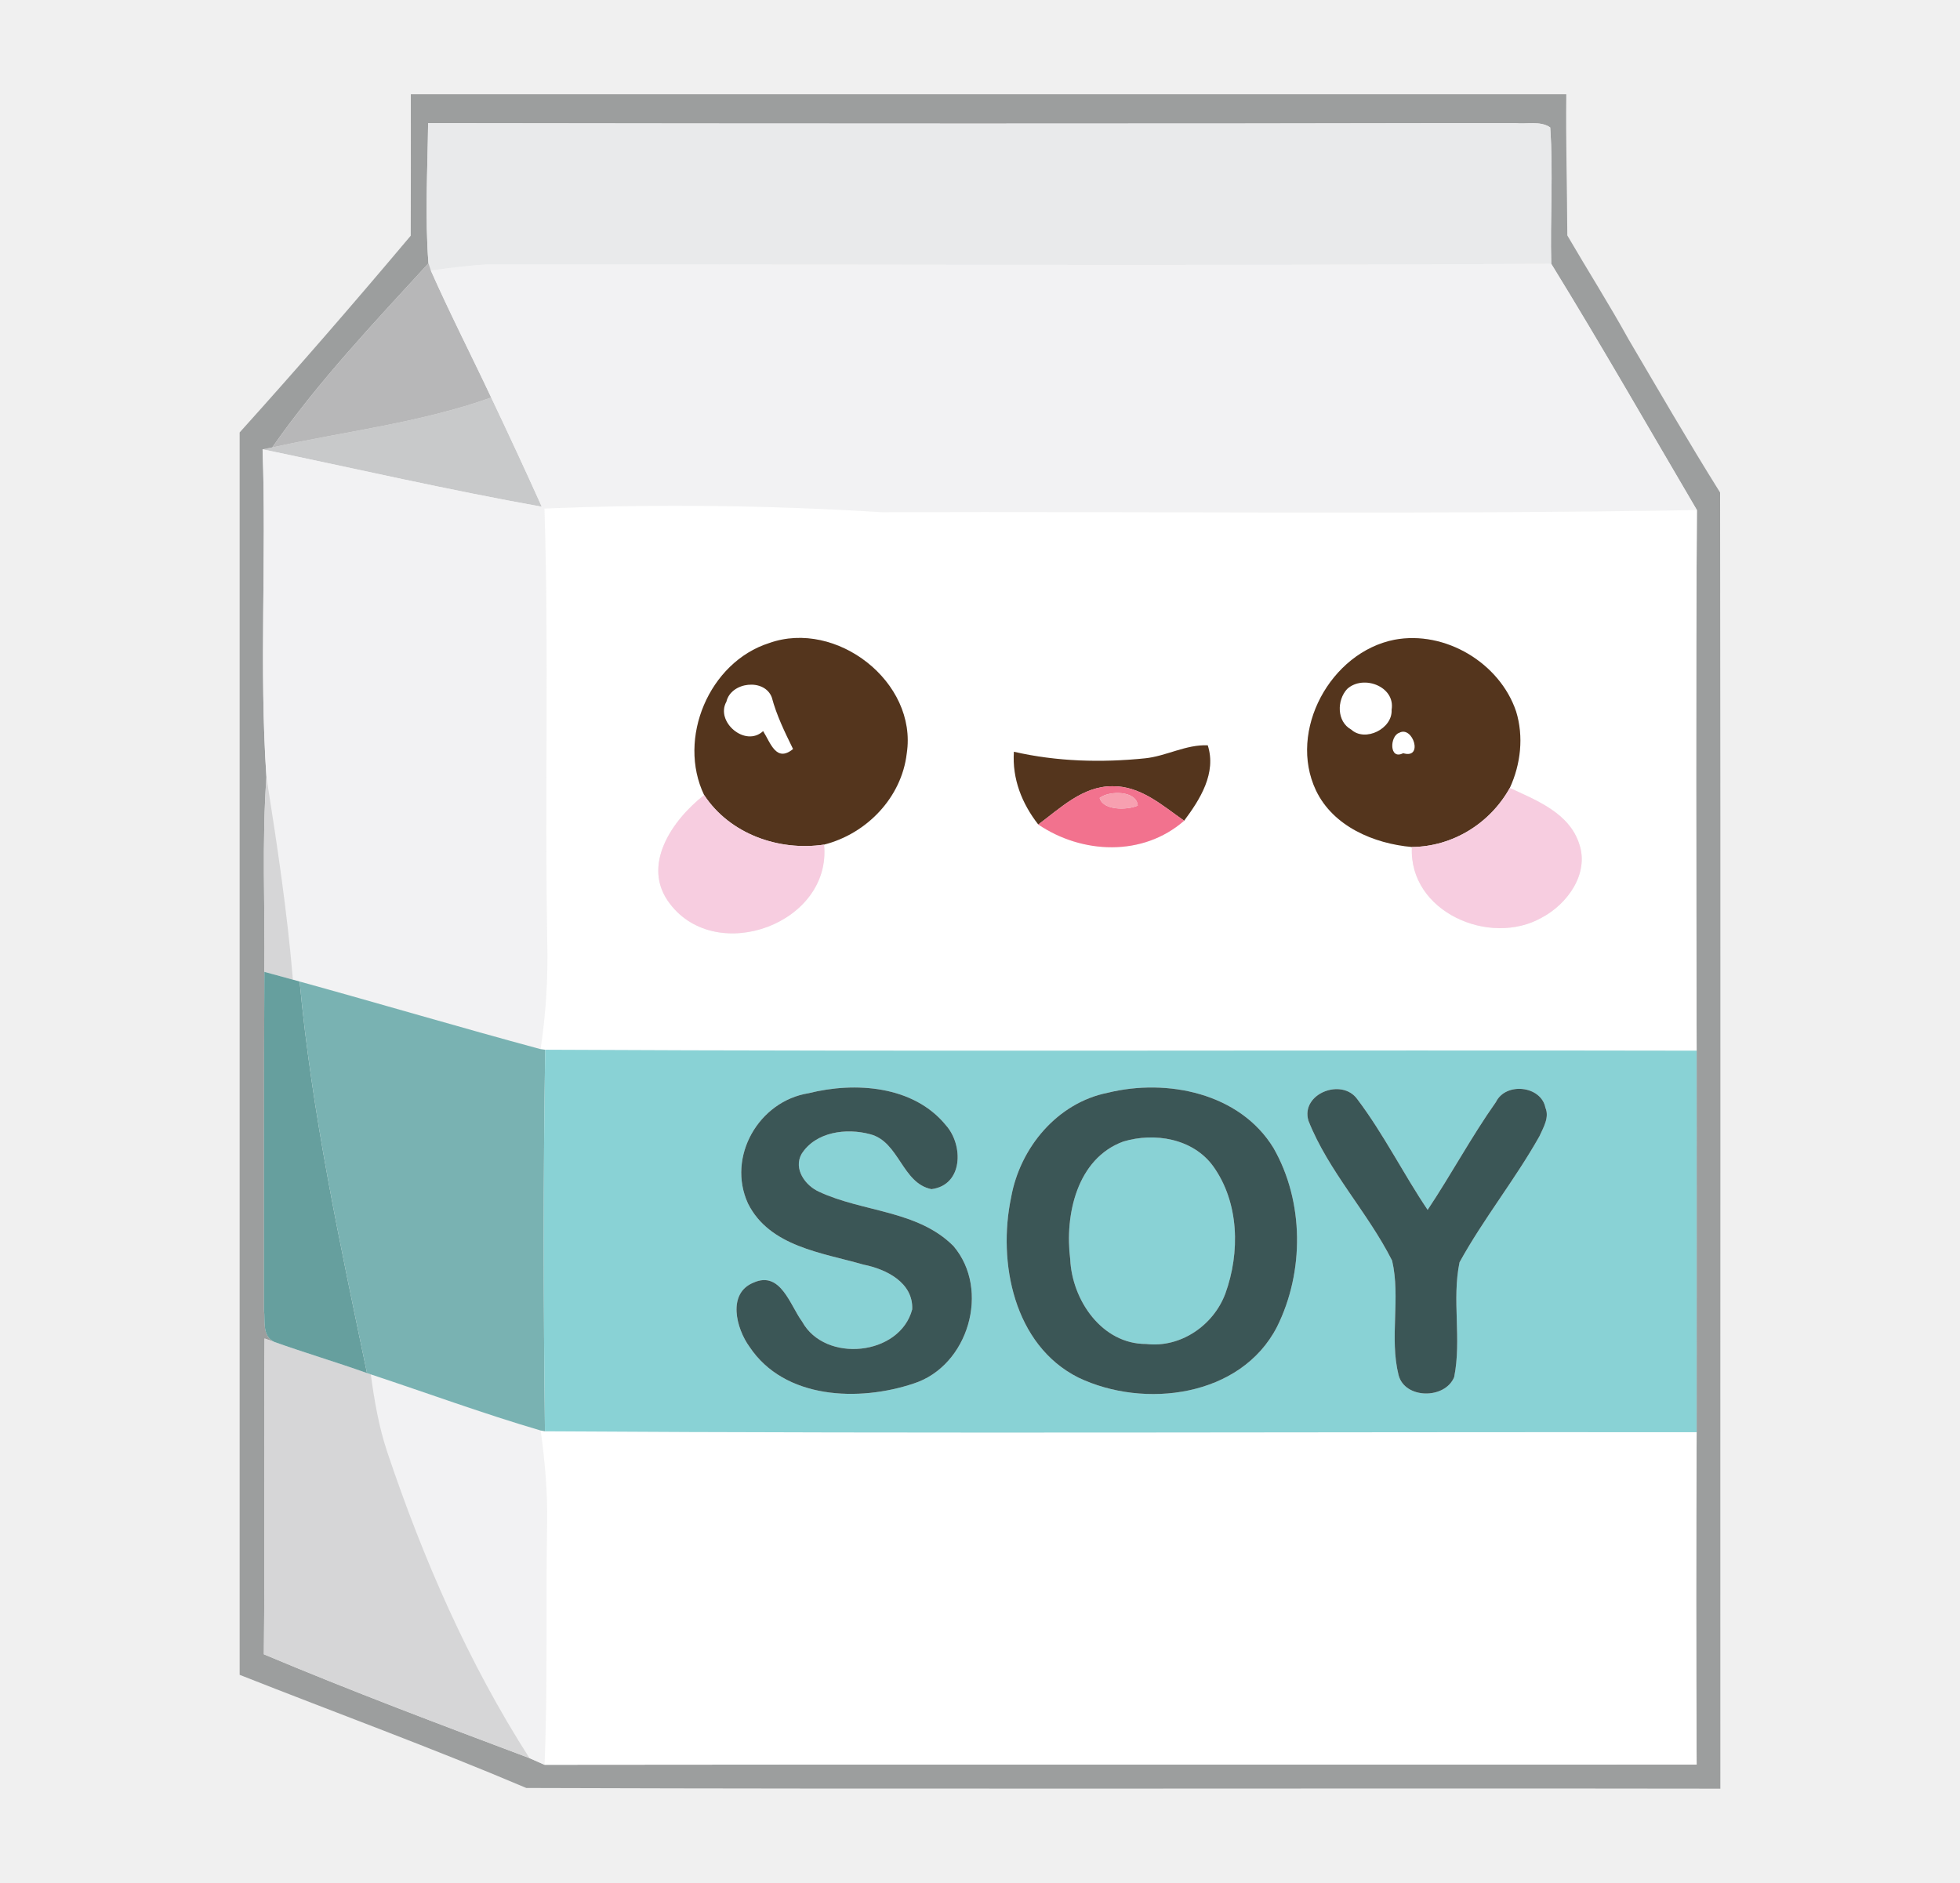
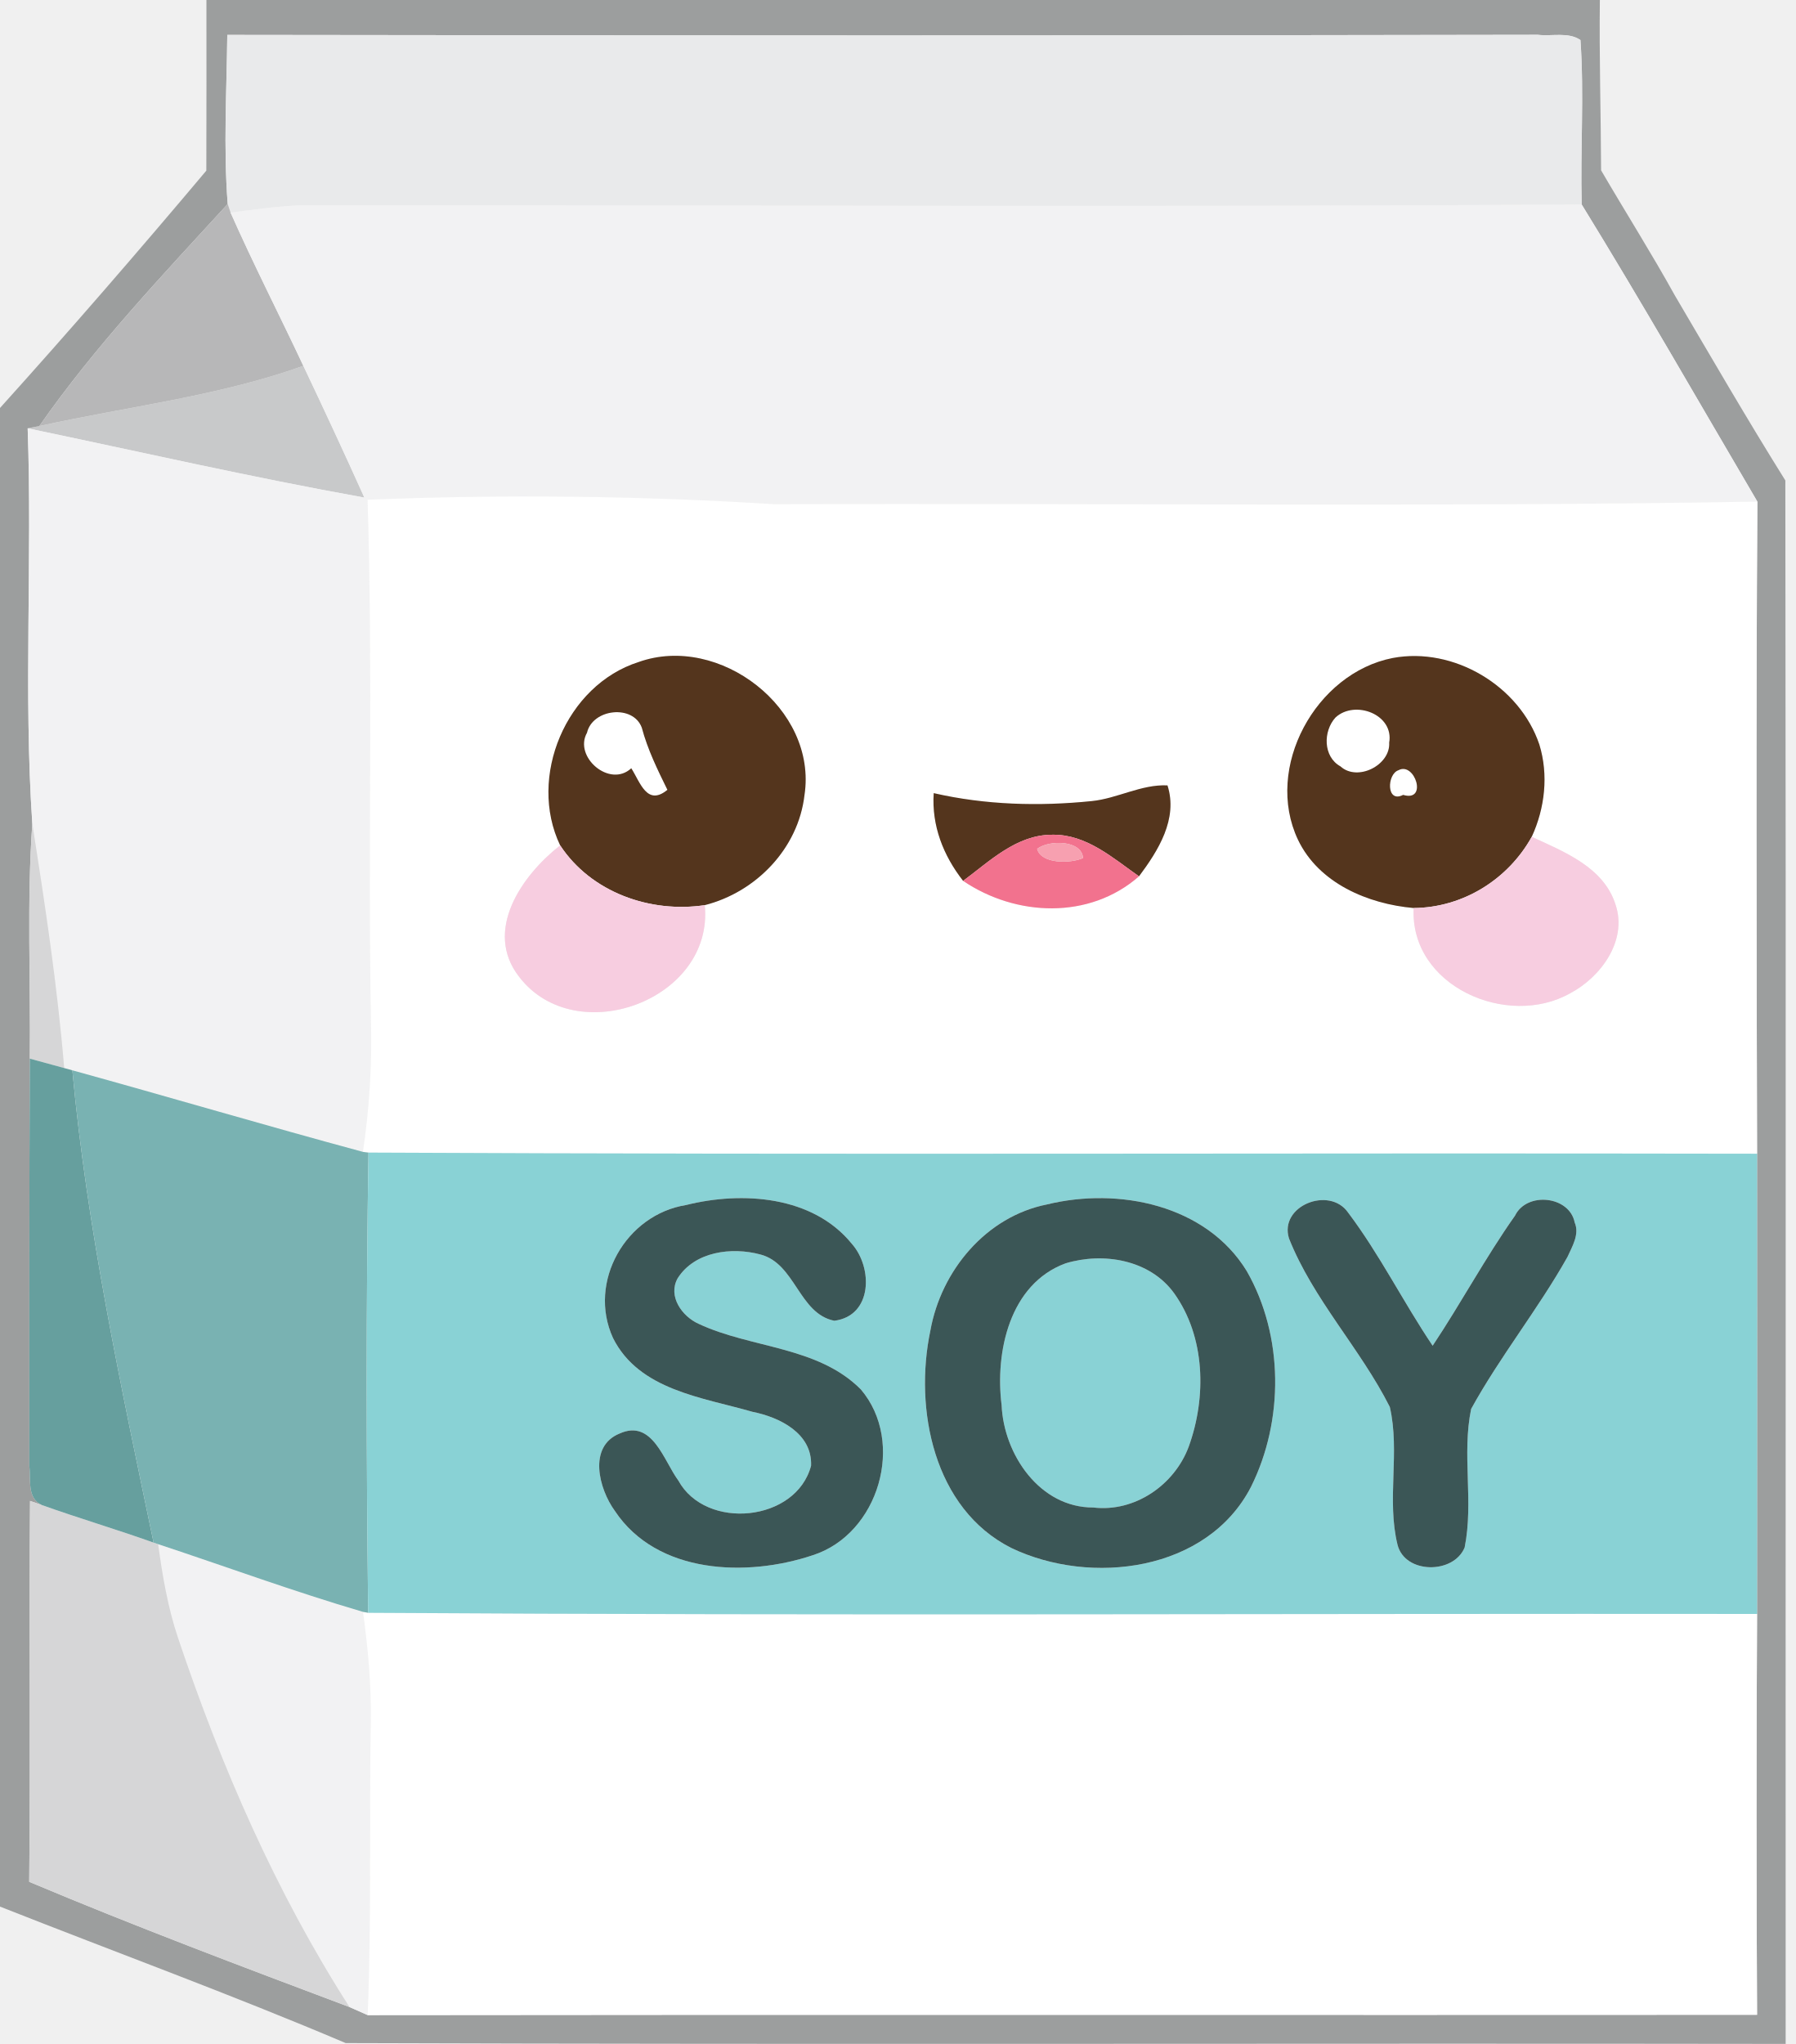
- <svg xmlns="http://www.w3.org/2000/svg" height="220pt" viewBox="0 0 229 220" width="229pt">
-   <path d="m57.39 46.45c2.01 4.23 3.99 8.49 5.91 12.76-10.93-1.96-21.76-4.44-32.62-6.71.28-.06.85-.17 1.13-.22 8.53-1.88 17.31-2.88 25.58-5.83z" fill="#c8c9ca" />
-   <path d="m48 11.01h135c-.07 5.5.1 11 .12 16.5 2.36 4.05 4.87 8.01 7.14 12.11 3.53 6 7.02 12.03 10.71 17.93.07 50.48.01 100.96.03 151.45-46.5-.07-93.01.08-139.51-.08-11.04-4.69-22.33-8.81-33.49-13.22 0-48.39 0-96.78 0-145.17 6.8-7.54 13.45-15.22 19.99-22.99.02-5.51.01-11.02.01-16.53m2.02 3.38c-.06 5.46-.38 10.93.04 16.38-6.34 6.92-12.87 13.8-18.25 21.51-.28.05-.85.16-1.13.22.46 12.76-.41 25.56.45 38.3-.54 7.58-.16 15.17-.24 22.76-.07 13.16-.04 26.32-.05 39.48.17 1.28-.26 3.08 1.21 3.76l-1.14-.4c-.1 12.3.05 24.6-.08 36.9 10.24 4.31 20.64 8.22 31.03 12.13.44.2 1.32.59 1.76.78 44.87-.06 89.74 0 134.61-.03-.07-12.94-.07-25.88 0-38.83 0-14.86.01-29.72 0-44.58-.05-21.06-.11-42.12.03-63.17-5.65-9.61-11.18-19.29-17.02-28.78-.14-5.31.25-10.63-.12-15.93-1.17-.81-2.79-.34-4.14-.51-42.32.09-84.64.07-126.96.01z" fill="#9c9e9e" />
-   <path d="m50.02 14.39c42.32.06 84.64.08 126.96-.01 1.35.17 2.97-.3 4.14.51.37 5.3-.02 10.62.12 15.93-41.4.27-82.82.05-124.23.08-2.23.11-4.45.41-6.67.71-.07-.21-.21-.63-.28-.84-.42-5.45-.1-10.92-.04-16.38z" fill="#e9eaeb" />
-   <path d="m31.81 52.28c5.38-7.71 11.91-14.59 18.25-21.51.07.21.21.63.28.84 2.22 5.01 4.72 9.88 7.05 14.84-8.27 2.95-17.05 3.95-25.58 5.83z" fill="#b7b7b8" />
-   <path d="m50.34 31.61c2.22-.3 4.44-.6 6.67-.71 41.41-.03 82.83.19 124.23-.08 5.84 9.49 11.37 19.17 17.02 28.78-31.74.54-63.5.14-95.25.25-13.11-.82-26.27-.97-39.4-.43.54 16.86.02 33.73.33 50.59.11 4.21-.16 8.41-.78 12.58-9.41-2.54-18.76-5.31-28.15-7.9-.2-.05-.6-.16-.79-.22-.66-7.93-1.85-15.81-3.09-23.67-.86-12.74.01-25.54-.45-38.3 10.86 2.27 21.69 4.75 32.62 6.71-1.92-4.27-3.9-8.53-5.91-12.76-2.33-4.96-4.83-9.83-7.05-14.84z" fill="#f2f2f3" />
-   <path d="m45.25 169.68c-.99-2.94-1.51-6.02-1.93-9.09 6.62 2.19 13.17 4.6 19.85 6.56.49 3.59.82 7.21.75 10.83-.16 9.41.09 18.83-.3 28.23-.44-.19-1.32-.58-1.76-.78-7.12-11.1-12.42-23.27-16.61-35.75z" fill="#f2f2f3" />
-   <g fill="#fff">
-     <path d="m63.61 59.42c13.13-.54 26.29-.39 39.4.43 31.75-.11 63.51.29 95.25-.25-.14 21.05-.08 42.11-.03 63.17-44.85-.09-89.69.12-134.53-.11-.14-.01-.41-.05-.54-.07.62-4.17.89-8.37.78-12.58-.31-16.86.21-33.73-.33-50.59m18.66 33.48c-3.69 2.88-7.47 8.26-3.97 12.74 5.49 7.16 18.89 2.24 17.98-6.95 4.97-1.26 9.06-5.49 9.66-10.65 1.28-8.37-8.25-15.69-16.07-12.9-7.02 2.23-10.77 11.15-7.6 17.76m71.48-.55c2.01 4.22 6.78 6.23 11.21 6.62-.38 7.58 9.09 11.69 15.16 8.26 2.98-1.57 5.57-5.11 4.4-8.59-1.15-3.63-4.97-5.11-8.12-6.57 1.28-2.77 1.64-6 .74-8.93-1.91-5.69-8.3-9.5-14.21-8.39-7.46 1.46-12.48 10.62-9.18 17.6m-19.98-3.74c-5.1.52-10.3.38-15.31-.77-.21 3.15.93 6.05 2.85 8.5 5.11 3.46 12.22 3.78 17.04-.44 1.86-2.49 3.8-5.56 2.76-8.81-2.53-.12-4.85 1.27-7.34 1.52z" />
-     <path d="m84.87 81.99c.54-2.33 4.47-2.77 5.31-.49.56 2.11 1.52 4.06 2.48 6.02-1.97 1.62-2.63-.72-3.5-2.09-2.08 1.94-5.61-1.1-4.29-3.44z" />
-     <path d="m157.39 80.51c1.88-1.73 5.68-.3 5.2 2.44.13 2.18-3.07 3.8-4.72 2.3-1.7-.94-1.69-3.42-.48-4.74z" />
-     <path d="m163.49 85.62c1.58-.86 2.87 3.12.45 2.39-1.65.85-1.58-2.02-.45-2.39z" />
-     <path d="m63.17 167.15.5.09c44.85.29 89.71.06 134.56.11-.07 12.95-.07 25.89 0 38.83-44.87.03-89.74-.03-134.61.03.39-9.4.14-18.82.3-28.23.07-3.62-.26-7.24-.75-10.83z" />
+ <svg xmlns="http://www.w3.org/2000/svg" width="100%" height="100%" viewBox="0 0 174 198" version="1.1" xml:space="preserve" style="fill-rule:evenodd;clip-rule:evenodd;stroke-linejoin:round;stroke-miterlimit:2;">
+   <g transform="matrix(1,0,0,1,-28,-11.01)">
+     <path d="M57.39,46.45C59.4,50.68 61.38,54.94 63.3,59.21C52.37,57.25 41.54,54.77 30.68,52.5C30.96,52.44 31.53,52.33 31.81,52.28C40.34,50.4 49.12,49.4 57.39,46.45Z" style="fill:rgb(200,201,202);fill-rule:nonzero;" />
+     <path d="M48,11.01L183,11.01C182.93,16.51 183.1,22.01 183.12,27.51C185.48,31.56 187.99,35.52 190.26,39.62C193.79,45.62 197.28,51.65 200.97,57.55C201.04,108.03 200.98,158.51 201,209C154.5,208.93 107.99,209.08 61.49,208.92C50.45,204.23 39.16,200.11 28,195.7L28,50.53C34.8,42.99 41.45,35.31 47.99,27.54C48.01,22.03 48,16.52 48,11.01M50.02,14.39C49.96,19.85 49.64,25.32 50.06,30.77C43.72,37.69 37.19,44.57 31.81,52.28C31.53,52.33 30.96,52.44 30.68,52.5C31.14,65.26 30.27,78.06 31.13,90.8C30.59,98.38 30.97,105.97 30.89,113.56C30.82,126.72 30.85,139.88 30.84,153.04C31.01,154.32 30.58,156.12 32.05,156.8L30.91,156.4C30.81,168.7 30.96,181 30.83,193.3C41.07,197.61 51.47,201.52 61.86,205.43C62.3,205.63 63.18,206.02 63.62,206.21C108.49,206.15 153.36,206.21 198.23,206.18C198.16,193.24 198.16,180.3 198.23,167.35C198.23,152.49 198.24,137.63 198.23,122.77C198.18,101.71 198.12,80.65 198.26,59.6C192.61,49.99 187.08,40.31 181.24,30.82C181.1,25.51 181.49,20.19 181.12,14.89C179.95,14.08 178.33,14.55 176.98,14.38C134.66,14.47 92.34,14.45 50.02,14.39Z" style="fill:rgb(156,158,158);fill-rule:nonzero;" />
+     <path d="M50.02,14.39C92.34,14.45 134.66,14.47 176.98,14.38C178.33,14.55 179.95,14.08 181.12,14.89C181.49,20.19 181.1,25.51 181.24,30.82C139.84,31.09 98.42,30.87 57.01,30.9C54.78,31.01 52.56,31.31 50.34,31.61C50.27,31.4 50.13,30.98 50.06,30.77C49.64,25.32 49.96,19.85 50.02,14.39Z" style="fill:rgb(233,234,235);fill-rule:nonzero;" />
+     <path d="M31.81,52.28C37.19,44.57 43.72,37.69 50.06,30.77C50.13,30.98 50.27,31.4 50.34,31.61C52.56,36.62 55.06,41.49 57.39,46.45C49.12,49.4 40.34,50.4 31.81,52.28Z" style="fill:rgb(183,183,184);fill-rule:nonzero;" />
+     <path d="M50.34,31.61C52.56,31.31 54.78,31.01 57.01,30.9C98.42,30.87 139.84,31.09 181.24,30.82C187.08,40.31 192.61,49.99 198.26,59.6C166.52,60.14 134.76,59.74 103.01,59.85C89.9,59.03 76.74,58.88 63.61,59.42C64.15,76.28 63.63,93.15 63.94,110.01C64.05,114.22 63.78,118.42 63.16,122.59C53.75,120.05 44.4,117.28 35.01,114.69C34.81,114.64 34.41,114.53 34.22,114.47C33.56,106.54 32.37,98.66 31.13,90.8C30.27,78.06 31.14,65.26 30.68,52.5C41.54,54.77 52.37,57.25 63.3,59.21C61.38,54.94 59.4,50.68 57.39,46.45C55.06,41.49 52.56,36.62 50.34,31.61Z" style="fill:rgb(242,242,243);fill-rule:nonzero;" />
+     <path d="M45.25,169.68C44.26,166.74 43.74,163.66 43.32,160.59C49.94,162.78 56.49,165.19 63.17,167.15C63.66,170.74 63.99,174.36 63.92,177.98C63.76,187.39 64.01,196.81 63.62,206.21C63.18,206.02 62.3,205.63 61.86,205.43C54.74,194.33 49.44,182.16 45.25,169.68Z" style="fill:rgb(242,242,243);fill-rule:nonzero;" />
+     <path d="M63.61,59.42C76.74,58.88 89.9,59.03 103.01,59.85C134.76,59.74 166.52,60.14 198.26,59.6C198.12,80.65 198.18,101.71 198.23,122.77C153.38,122.68 108.54,122.89 63.7,122.66C63.56,122.65 63.29,122.61 63.16,122.59C63.78,118.42 64.05,114.22 63.94,110.01C63.63,93.15 64.15,76.28 63.61,59.42M82.27,92.9C78.58,95.78 74.8,101.16 78.3,105.64C83.79,112.8 97.19,107.88 96.28,98.69C101.25,97.43 105.34,93.2 105.94,88.04C107.22,79.67 97.69,72.35 89.87,75.14C82.85,77.37 79.1,86.29 82.27,92.9M153.75,92.35C155.76,96.57 160.53,98.58 164.96,98.97C164.58,106.55 174.05,110.66 180.12,107.23C183.1,105.66 185.69,102.12 184.52,98.64C183.37,95.01 179.55,93.53 176.4,92.07C177.68,89.3 178.04,86.07 177.14,83.14C175.23,77.45 168.84,73.64 162.93,74.75C155.47,76.21 150.45,85.37 153.75,92.35M133.77,88.61C128.67,89.13 123.47,88.99 118.46,87.84C118.25,90.99 119.39,93.89 121.31,96.34C126.42,99.8 133.53,100.12 138.35,95.9C140.21,93.41 142.15,90.34 141.11,87.09C138.58,86.97 136.26,88.36 133.77,88.61Z" style="fill:white;fill-rule:nonzero;" />
+     <path d="M84.87,81.99C85.41,79.66 89.34,79.22 90.18,81.5C90.74,83.61 91.7,85.56 92.66,87.52C90.69,89.14 90.03,86.8 89.16,85.43C87.08,87.37 83.55,84.33 84.87,81.99Z" style="fill:white;fill-rule:nonzero;" />
+     <path d="M157.39,80.51C159.27,78.78 163.07,80.21 162.59,82.95C162.72,85.13 159.52,86.75 157.87,85.25C156.17,84.31 156.18,81.83 157.39,80.51Z" style="fill:white;fill-rule:nonzero;" />
+     <path d="M163.49,85.62C165.07,84.76 166.36,88.74 163.94,88.01C162.29,88.86 162.36,85.99 163.49,85.62Z" style="fill:white;fill-rule:nonzero;" />
+     <path d="M63.17,167.15L63.67,167.24C108.52,167.53 153.38,167.3 198.23,167.35C198.16,180.3 198.16,193.24 198.23,206.18C153.36,206.21 108.49,206.15 63.62,206.21C64.01,196.81 63.76,187.39 63.92,177.98C63.99,174.36 63.66,170.74 63.17,167.15Z" style="fill:white;fill-rule:nonzero;" />
+     <path d="M82.27,92.9C79.1,86.29 82.85,77.37 89.87,75.14C97.69,72.35 107.22,79.67 105.94,88.04C105.34,93.2 101.25,97.43 96.28,98.69C91,99.48 85.27,97.46 82.27,92.9M84.87,81.99C83.55,84.33 87.08,87.37 89.16,85.43C90.03,86.8 90.69,89.14 92.66,87.52C91.7,85.56 90.74,83.61 90.18,81.5C89.34,79.22 85.41,79.66 84.87,81.99Z" style="fill:rgb(84,53,29);fill-rule:nonzero;" />
+     <path d="M153.75,92.35C150.45,85.37 155.47,76.21 162.93,74.75C168.84,73.64 175.23,77.45 177.14,83.14C178.04,86.07 177.68,89.3 176.4,92.07C174.1,96.21 169.73,98.93 164.96,98.97C160.53,98.58 155.76,96.57 153.75,92.35M157.39,80.51C156.18,81.83 156.17,84.31 157.87,85.25C159.52,86.75 162.72,85.13 162.59,82.95C163.07,80.21 159.27,78.78 157.39,80.51M163.49,85.62C162.36,85.99 162.29,88.86 163.94,88.01C166.36,88.74 165.07,84.76 163.49,85.62Z" style="fill:rgb(84,53,29);fill-rule:nonzero;" />
+     <path d="M133.77,88.61C136.26,88.36 138.58,86.97 141.11,87.09C142.15,90.34 140.21,93.41 138.35,95.9C135.82,94.13 133.25,91.81 129.95,91.87C126.5,91.86 123.9,94.42 121.31,96.34C119.39,93.89 118.25,90.99 118.46,87.84C123.47,88.99 128.67,89.13 133.77,88.61Z" style="fill:rgb(84,53,29);fill-rule:nonzero;" />
+     <path d="M31.13,90.8C32.37,98.66 33.56,106.54 34.22,114.47C33.39,114.24 31.72,113.78 30.89,113.56C30.97,105.97 30.59,98.38 31.13,90.8Z" style="fill:rgb(214,214,215);fill-rule:nonzero;" />
+     <path d="M30.91,156.4L32.05,156.8C35.64,158.08 39.29,159.16 42.88,160.44C42.99,160.48 43.21,160.55 43.32,160.59C43.74,163.66 44.26,166.74 45.25,169.68C49.44,182.16 54.74,194.33 61.86,205.43C51.47,201.52 41.07,197.61 30.83,193.3C30.96,181 30.81,168.7 30.91,156.4Z" style="fill:rgb(214,214,215);fill-rule:nonzero;" />
+     <path d="M121.31,96.34C123.9,94.42 126.5,91.86 129.95,91.87C133.25,91.81 135.82,94.13 138.35,95.9C133.53,100.12 126.42,99.8 121.31,96.34M128.48,93.24C128.87,94.71 131.69,94.68 132.93,94.13C132.81,92.38 129.64,92.34 128.48,93.24Z" style="fill:rgb(242,114,142);fill-rule:nonzero;" />
+     <path d="M164.96,98.97C169.73,98.93 174.1,96.21 176.4,92.07C179.55,93.53 183.37,95.01 184.52,98.64C185.69,102.12 183.1,105.66 180.12,107.23C174.05,110.66 164.58,106.55 164.96,98.97Z" style="fill:rgb(247,205,224);fill-rule:nonzero;" />
+     <path d="M82.27,92.9C85.27,97.46 91,99.48 96.28,98.69C97.19,107.88 83.79,112.8 78.3,105.64C74.8,101.16 78.58,95.78 82.27,92.9Z" style="fill:rgb(247,205,224);fill-rule:nonzero;" />
+     <path d="M128.48,93.24C129.64,92.34 132.81,92.38 132.93,94.13C131.69,94.68 128.87,94.71 128.48,93.24Z" style="fill:rgb(247,160,176);fill-rule:nonzero;" />
+     <path d="M30.89,113.56C31.72,113.78 33.39,114.24 34.22,114.47C34.41,114.53 34.81,114.64 35.01,114.69C36.44,130.12 39.72,145.29 42.88,160.44C39.29,159.16 35.64,158.08 32.05,156.8C30.58,156.12 31.01,154.32 30.84,153.04C30.85,139.88 30.82,126.72 30.89,113.56Z" style="fill:rgb(102,159,158);fill-rule:nonzero;" />
+     <path d="M35.01,114.69C44.4,117.28 53.75,120.05 63.16,122.59C63.29,122.61 63.56,122.65 63.7,122.66C63.46,137.52 63.49,152.38 63.67,167.24L63.17,167.15C56.49,165.19 49.94,162.78 43.32,160.59C43.21,160.55 42.99,160.48 42.88,160.44C39.72,145.29 36.44,130.12 35.01,114.69Z" style="fill:rgb(121,178,178);fill-rule:nonzero;" />
+     <path d="M63.7,122.66C108.54,122.89 153.38,122.68 198.23,122.77C198.24,137.63 198.23,152.49 198.23,167.35C153.38,167.3 108.52,167.53 63.67,167.24C63.49,152.38 63.46,137.52 63.7,122.66M94.47,127.74C88.64,128.67 84.9,135.18 87.39,140.62C89.91,145.67 96.05,146.37 100.9,147.77C103.52,148.29 106.71,149.85 106.58,152.99C105.15,158.44 96.39,159.3 93.72,154.43C92.3,152.51 91.21,148.45 88.04,149.87C84.94,151.12 86.02,155.24 87.57,157.37C91.66,163.52 100.38,163.8 106.75,161.66C113.14,159.61 115.75,150.71 111.4,145.6C107.22,141.4 100.79,141.64 95.69,139.25C94.08,138.53 92.68,136.58 93.65,134.84C95.3,132.23 98.9,131.78 101.67,132.53C105.07,133.41 105.39,138.26 108.83,138.95C112.55,138.47 112.57,133.8 110.53,131.5C106.75,126.84 99.91,126.38 94.47,127.74M129.45,127.68C123.53,128.85 119.18,134.1 118.14,139.89C116.54,147.5 118.45,157.17 125.98,160.96C133.68,164.65 144.97,163.25 149.2,155.04C152.4,148.62 152.38,140.41 148.79,134.14C144.86,127.71 136.36,125.99 129.45,127.68M152.88,130.97C155.23,136.89 159.79,141.63 162.65,147.3C163.66,151.66 162.32,156.29 163.4,160.66C164.12,163.49 168.83,163.52 169.9,160.91C170.79,156.48 169.61,151.89 170.53,147.49C173.33,142.4 177.01,137.84 179.86,132.77C180.32,131.75 181.05,130.57 180.56,129.43C180.06,126.86 175.93,126.41 174.78,128.77C171.91,132.83 169.56,137.23 166.8,141.37C163.95,137.14 161.67,132.53 158.6,128.46C156.79,125.88 151.91,127.81 152.88,130.97Z" style="fill:rgb(137,210,213);fill-rule:nonzero;" />
+     <path d="M131.23,133.39C134.89,132.28 139.4,133.03 141.75,136.28C144.79,140.52 144.9,146.36 143.17,151.14C141.79,154.86 137.94,157.52 133.92,157.04C128.74,157.06 125.25,151.91 125.04,147.13C124.39,141.98 125.81,135.39 131.23,133.39Z" style="fill:rgb(137,210,213);fill-rule:nonzero;" />
+     <path d="M94.47,127.74C99.91,126.38 106.75,126.84 110.53,131.5C112.57,133.8 112.55,138.47 108.83,138.95C105.39,138.26 105.07,133.41 101.67,132.53C98.9,131.78 95.3,132.23 93.65,134.84C92.68,136.58 94.08,138.53 95.69,139.25C100.79,141.64 107.22,141.4 111.4,145.6C115.75,150.71 113.14,159.61 106.75,161.66C100.38,163.8 91.66,163.52 87.57,157.37C86.02,155.24 84.94,151.12 88.04,149.87C91.21,148.45 92.3,152.51 93.72,154.43C96.39,159.3 105.15,158.44 106.58,152.99C106.71,149.85 103.52,148.29 100.9,147.77C96.05,146.37 89.91,145.67 87.39,140.62C84.9,135.18 88.64,128.67 94.47,127.74Z" style="fill:rgb(59,86,86);fill-rule:nonzero;" />
+     <path d="M129.45,127.68C136.36,125.99 144.86,127.71 148.79,134.14C152.38,140.41 152.4,148.62 149.2,155.04C144.97,163.25 133.68,164.65 125.98,160.96C118.45,157.17 116.54,147.5 118.14,139.89C119.18,134.1 123.53,128.85 129.45,127.68M131.23,133.39C125.81,135.39 124.39,141.98 125.04,147.13C125.25,151.91 128.74,157.06 133.92,157.04C137.94,157.52 141.79,154.86 143.17,151.14C144.9,146.36 144.79,140.52 141.75,136.28C139.4,133.03 134.89,132.28 131.23,133.39Z" style="fill:rgb(59,86,86);fill-rule:nonzero;" />
+     <path d="M152.88,130.97C151.91,127.81 156.79,125.88 158.6,128.46C161.67,132.53 163.95,137.14 166.8,141.37C169.56,137.23 171.91,132.83 174.78,128.77C175.93,126.41 180.06,126.86 180.56,129.43C181.05,130.57 180.32,131.75 179.86,132.77C177.01,137.84 173.33,142.4 170.53,147.49C169.61,151.89 170.79,156.48 169.9,160.91C168.83,163.52 164.12,163.49 163.4,160.66C162.32,156.29 163.66,151.66 162.65,147.3C159.79,141.63 155.23,136.89 152.88,130.97Z" style="fill:rgb(59,86,86);fill-rule:nonzero;" />
  </g>
-   <g fill="#54351d">
-     <path d="m82.27 92.9c-3.17-6.61.58-15.53 7.6-17.76 7.82-2.79 17.35 4.53 16.07 12.9-.6 5.16-4.69 9.39-9.66 10.65-5.28.79-11.01-1.23-14.01-5.79m2.6-10.91c-1.32 2.34 2.21 5.38 4.29 3.44.87 1.37 1.53 3.71 3.5 2.09-.96-1.96-1.92-3.91-2.48-6.02-.84-2.28-4.77-1.84-5.31.49z" />
-     <path d="m153.75 92.35c-3.3-6.98 1.72-16.14 9.18-17.6 5.91-1.11 12.3 2.7 14.21 8.39.9 2.93.54 6.16-.74 8.93-2.3 4.14-6.67 6.86-11.44 6.9-4.43-.39-9.2-2.4-11.21-6.62m3.64-11.84c-1.21 1.32-1.22 3.8.48 4.74 1.65 1.5 4.85-.12 4.72-2.3.48-2.74-3.32-4.17-5.2-2.44m6.1 5.11c-1.13.37-1.2 3.24.45 2.39 2.42.73 1.13-3.25-.45-2.39z" />
-     <path d="m133.77 88.61c2.49-.25 4.81-1.64 7.34-1.52 1.04 3.25-.9 6.32-2.76 8.81-2.53-1.77-5.1-4.09-8.4-4.03-3.45-.01-6.05 2.55-8.64 4.47-1.92-2.45-3.06-5.35-2.85-8.5 5.01 1.15 10.21 1.29 15.31.77z" />
-   </g>
-   <path d="m31.13 90.8c1.24 7.86 2.43 15.74 3.09 23.67-.83-.23-2.5-.69-3.33-.91.08-7.59-.3-15.18.24-22.76z" fill="#d6d6d7" />
-   <path d="m30.91 156.4 1.14.4c3.59 1.28 7.24 2.36 10.83 3.64.11.04.33.11.44.15.42 3.07.94 6.15 1.93 9.09 4.19 12.48 9.49 24.65 16.61 35.75-10.39-3.91-20.79-7.82-31.03-12.13.13-12.3-.02-24.6.08-36.9z" fill="#d6d6d7" />
-   <path d="m121.31 96.34c2.59-1.92 5.19-4.48 8.64-4.47 3.3-.06 5.87 2.26 8.4 4.03-4.82 4.22-11.93 3.9-17.04.44m7.17-3.1c.39 1.47 3.21 1.44 4.45.89-.12-1.75-3.29-1.79-4.45-.89z" fill="#f2728e" />
-   <path d="m164.96 98.97c4.77-.04 9.14-2.76 11.44-6.9 3.15 1.46 6.97 2.94 8.12 6.57 1.17 3.48-1.42 7.02-4.4 8.59-6.07 3.43-15.54-.68-15.16-8.26z" fill="#f7cde0" />
-   <path d="m82.27 92.9c3 4.56 8.73 6.58 14.01 5.79.91 9.19-12.49 14.11-17.98 6.95-3.5-4.48.28-9.86 3.97-12.74z" fill="#f7cde0" />
-   <path d="m128.48 93.24c1.16-.9 4.33-.86 4.45.89-1.24.55-4.06.58-4.45-.89z" fill="#f7a0b0" />
-   <path d="m30.89 113.56c.83.22 2.5.68 3.33.91.19.06.59.17.79.22 1.43 15.43 4.71 30.6 7.87 45.75-3.59-1.28-7.24-2.36-10.83-3.64-1.47-.68-1.04-2.48-1.21-3.76.01-13.16-.02-26.32.05-39.48z" fill="#669f9e" />
-   <path d="m35.01 114.69c9.39 2.59 18.74 5.36 28.15 7.9.13.02.4.06.54.07-.24 14.86-.21 29.72-.03 44.58l-.5-.09c-6.68-1.96-13.23-4.37-19.85-6.56-.11-.04-.33-.11-.44-.15-3.16-15.15-6.44-30.32-7.87-45.75z" fill="#79b2b2" />
-   <path d="m63.7 122.66c44.84.23 89.68.02 134.53.11.01 14.86 0 29.72 0 44.58-44.85-.05-89.71.18-134.56-.11-.18-14.86-.21-29.72.03-44.58m30.77 5.08c-5.83.93-9.57 7.44-7.08 12.88 2.52 5.05 8.66 5.75 13.51 7.15 2.62.52 5.81 2.08 5.68 5.22-1.43 5.45-10.19 6.31-12.86 1.44-1.42-1.92-2.51-5.98-5.68-4.56-3.1 1.25-2.02 5.37-.47 7.5 4.09 6.15 12.81 6.43 19.18 4.29 6.39-2.05 9-10.95 4.65-16.06-4.18-4.2-10.61-3.96-15.71-6.35-1.61-.72-3.01-2.67-2.04-4.41 1.65-2.61 5.25-3.06 8.02-2.31 3.4.88 3.72 5.73 7.16 6.42 3.72-.48 3.74-5.15 1.7-7.45-3.78-4.66-10.62-5.12-16.06-3.76m34.98-.06c-5.92 1.17-10.27 6.42-11.31 12.21-1.6 7.61.31 17.28 7.84 21.07 7.7 3.69 18.99 2.29 23.22-5.92 3.2-6.42 3.18-14.63-.41-20.9-3.93-6.43-12.43-8.15-19.34-6.46m23.43 3.29c2.35 5.92 6.91 10.66 9.77 16.33 1.01 4.36-.33 8.99.75 13.36.72 2.83 5.43 2.86 6.5.25.89-4.43-.29-9.02.63-13.42 2.8-5.09 6.48-9.65 9.33-14.72.46-1.02 1.19-2.2.7-3.34-.5-2.57-4.63-3.02-5.78-.66-2.87 4.06-5.22 8.46-7.98 12.6-2.85-4.23-5.13-8.84-8.2-12.91-1.81-2.58-6.69-.65-5.72 2.51z" fill="#89d2d5" />
-   <path d="m131.23 133.39c3.66-1.11 8.17-.36 10.52 2.89 3.04 4.24 3.15 10.08 1.42 14.86-1.38 3.72-5.23 6.38-9.25 5.9-5.18.02-8.67-5.13-8.88-9.91-.65-5.15.77-11.74 6.19-13.74z" fill="#89d2d5" />
-   <path d="m94.47 127.74c5.44-1.36 12.28-.9 16.06 3.76 2.04 2.3 2.02 6.97-1.7 7.45-3.44-.69-3.76-5.54-7.16-6.42-2.77-.75-6.37-.3-8.02 2.31-.97 1.74.43 3.69 2.04 4.41 5.1 2.39 11.53 2.15 15.71 6.35 4.35 5.11 1.74 14.01-4.65 16.06-6.37 2.14-15.09 1.86-19.18-4.29-1.55-2.13-2.63-6.25.47-7.5 3.17-1.42 4.26 2.64 5.68 4.56 2.67 4.87 11.43 4.01 12.86-1.44.13-3.14-3.06-4.7-5.68-5.22-4.85-1.4-10.99-2.1-13.51-7.15-2.49-5.44 1.25-11.95 7.08-12.88z" fill="#3b5656" />
-   <path d="m129.45 127.68c6.91-1.69 15.41.03 19.34 6.46 3.59 6.27 3.61 14.48.41 20.9-4.23 8.21-15.52 9.61-23.22 5.92-7.53-3.79-9.44-13.46-7.84-21.07 1.04-5.79 5.39-11.04 11.31-12.21m1.78 5.71c-5.42 2-6.84 8.59-6.19 13.74.21 4.78 3.7 9.93 8.88 9.91 4.02.48 7.87-2.18 9.25-5.9 1.73-4.78 1.62-10.62-1.42-14.86-2.35-3.25-6.86-4-10.52-2.89z" fill="#3b5656" />
-   <path d="m152.88 130.97c-.97-3.16 3.91-5.09 5.72-2.51 3.07 4.07 5.35 8.68 8.2 12.91 2.76-4.14 5.11-8.54 7.98-12.6 1.15-2.36 5.28-1.91 5.78.66.49 1.14-.24 2.32-.7 3.34-2.85 5.07-6.53 9.63-9.33 14.72-.92 4.4.26 8.99-.63 13.42-1.07 2.61-5.78 2.58-6.5-.25-1.08-4.37.26-9-.75-13.36-2.86-5.67-7.42-10.41-9.77-16.33z" fill="#3b5656" />
</svg>
